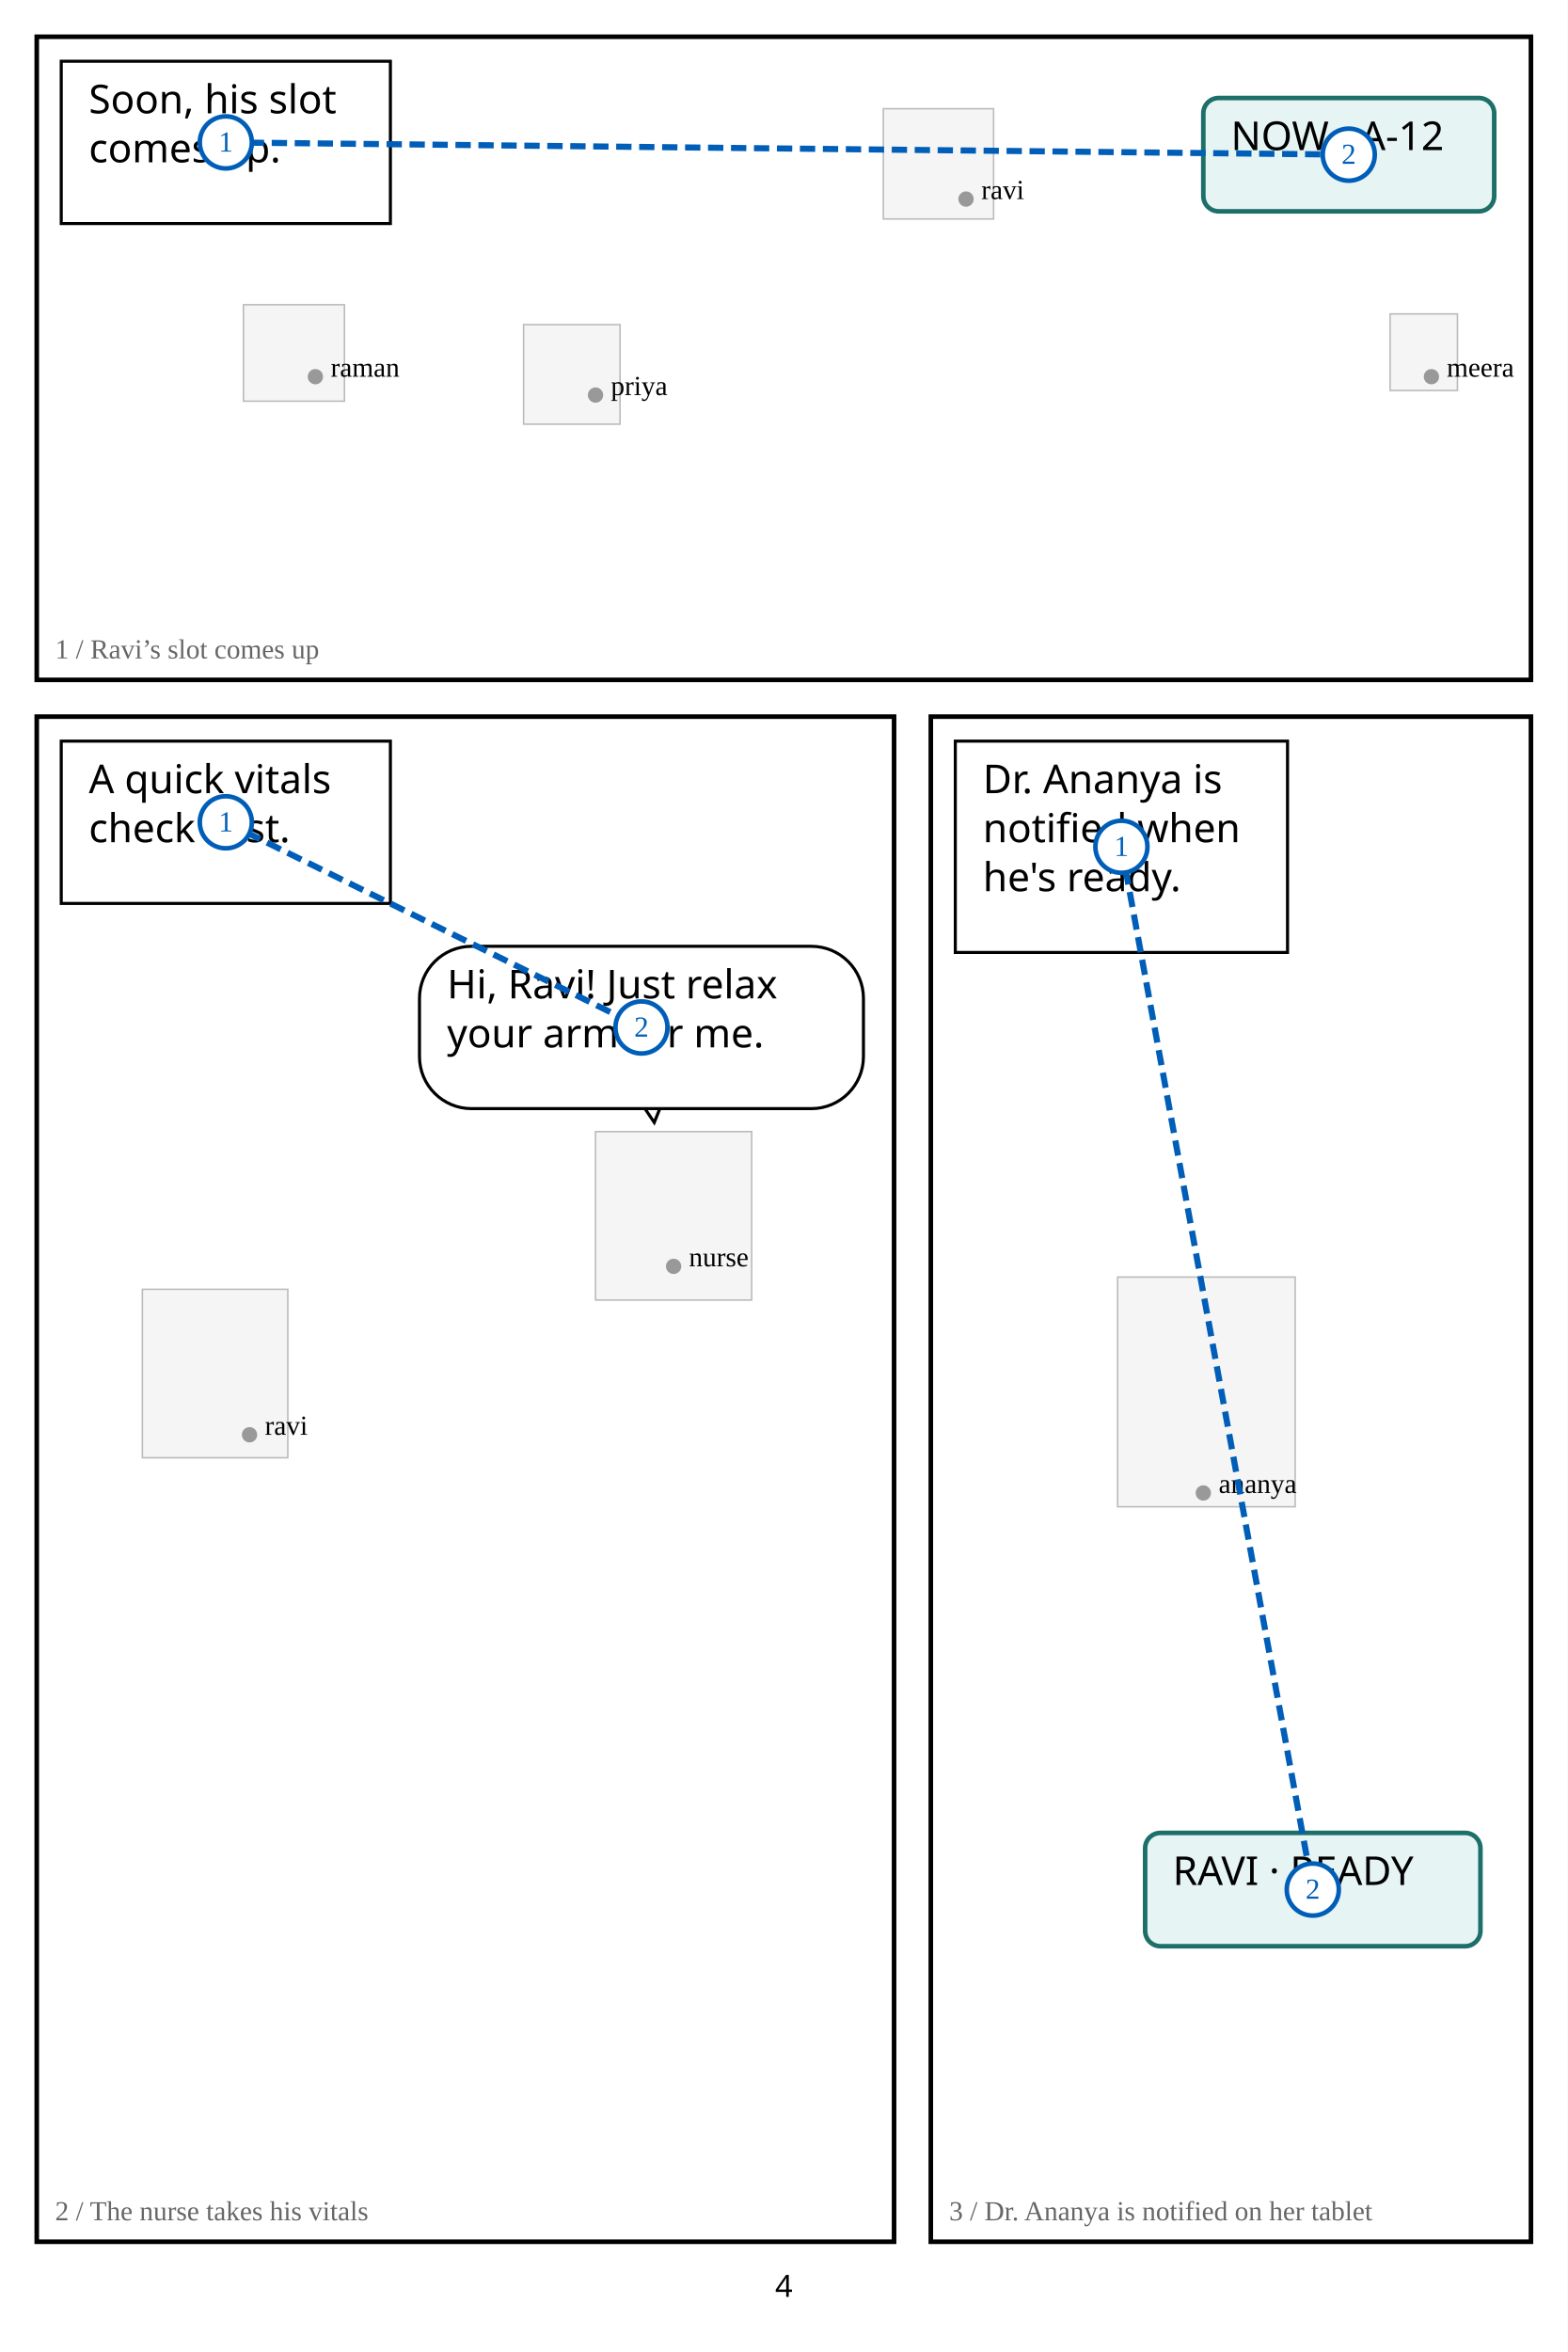
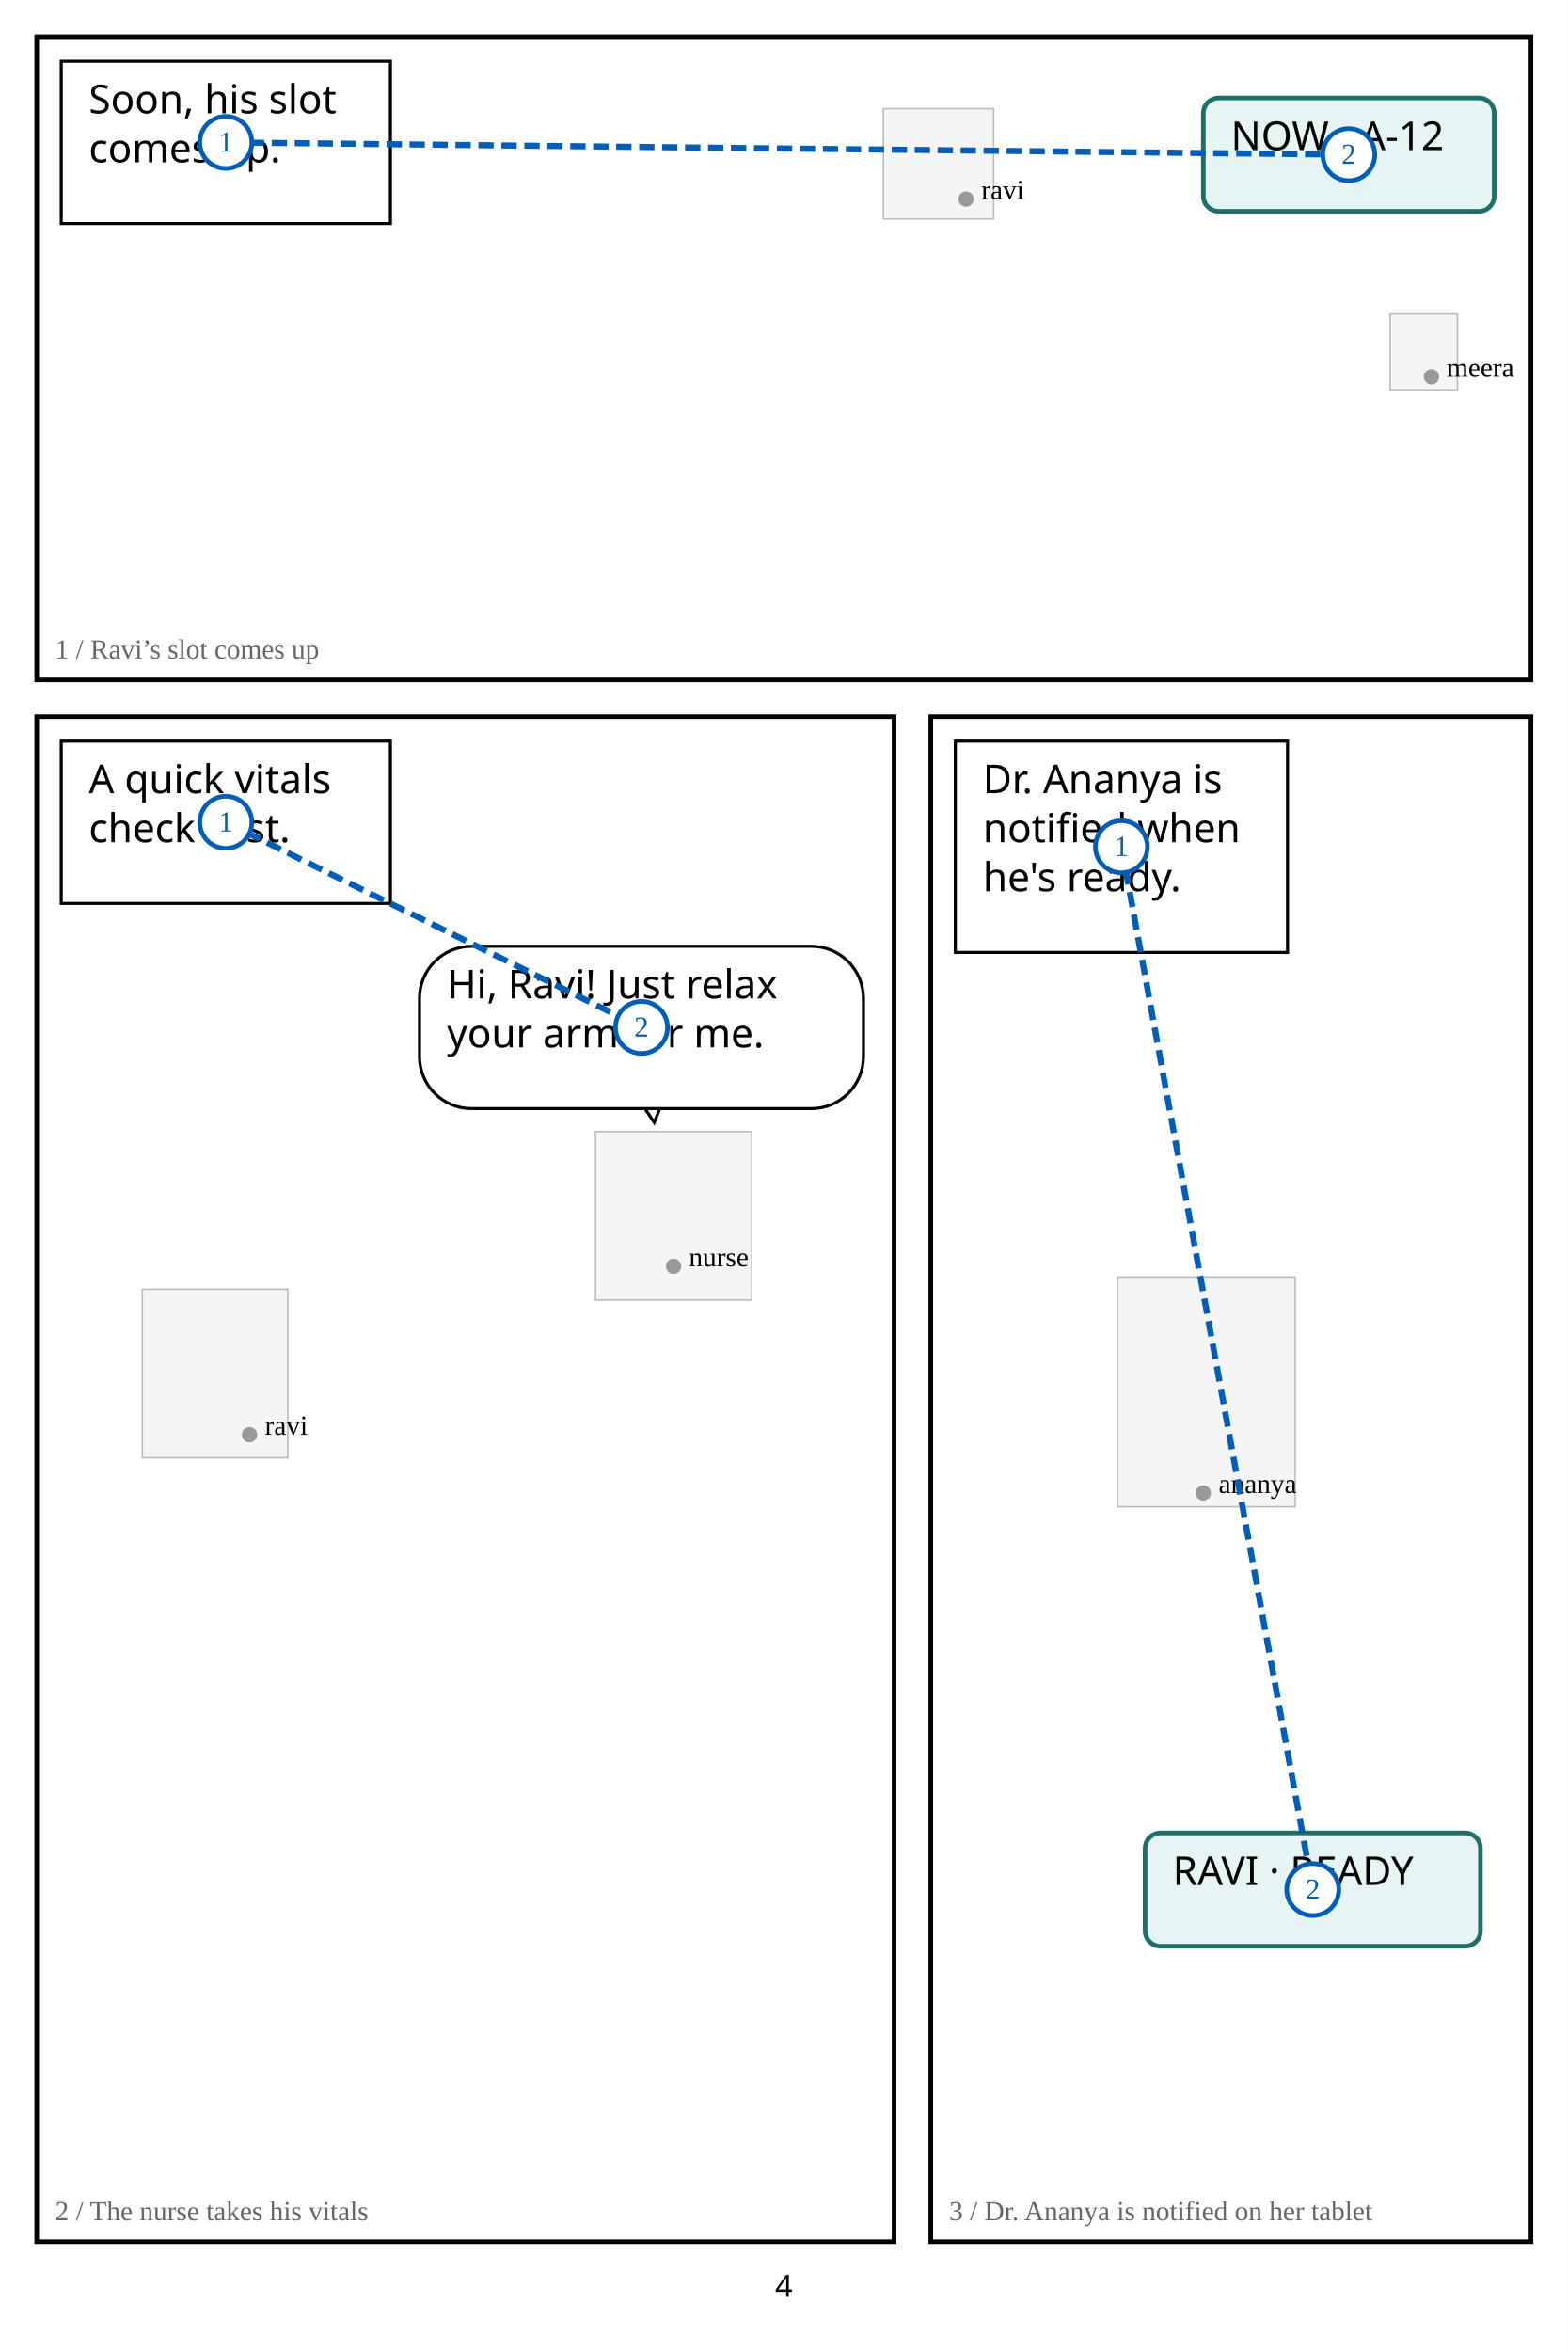
<svg xmlns="http://www.w3.org/2000/svg" width="1024" height="1536" viewBox="0 0 1024 1536">
  <rect width="1024" height="1536" fill="white" />
  <rect x="577" y="71" width="72" height="72" fill="#f5f5f5" stroke="#bbb" />
  <circle cx="631" cy="130" r="5" fill="#999" />
  <text x="641" y="130" font-size="18">ravi</text>
-   <rect x="159" y="199" width="66" height="63" fill="#f5f5f5" stroke="#bbb" />
-   <circle cx="206" cy="246" r="5" fill="#999" />
-   <text x="216" y="246" font-size="18">raman</text>
-   <rect x="342" y="212" width="63" height="65" fill="#f5f5f5" stroke="#bbb" />
-   <circle cx="389" cy="258" r="5" fill="#999" />
-   <text x="399" y="258" font-size="18">priya</text>
  <rect x="908" y="205" width="44" height="50" fill="#f5f5f5" stroke="#bbb" />
  <circle cx="935" cy="246" r="5" fill="#999" />
  <text x="945" y="246" font-size="18">meera</text>
  <rect x="24" y="24" width="976" height="420" fill="none" stroke="black" stroke-width="3" />
  <rect x="40" y="40" width="215" height="106" rx="34" fill="white" stroke="white" stroke-width="6" />
  <rect x="786" y="64" width="190" height="74" rx="34" fill="white" stroke="white" stroke-width="6" />
  <rect x="40" y="40" width="215" height="106" fill="white" stroke="black" stroke-width="2" />
  <text x="58" y="74" font-family="Meiryo,MS Gothic,sans-serif" font-size="26" fill="black">Soon, his slot </text>
  <text x="58" y="106" font-family="Meiryo,MS Gothic,sans-serif" font-size="26" fill="black">comes up.</text>
  <rect x="786" y="64" width="190" height="74" rx="10" fill="#e6f4f3" stroke="#1d6f6a" stroke-width="3" />
  <text x="804" y="98" font-family="Meiryo,MS Gothic,sans-serif" font-size="26" fill="black">NOW · A-12</text>
  <text x="36" y="430" font-size="18" fill="#666">1 / Ravi’s slot comes up</text>
  <rect x="93" y="842" width="95" height="110" fill="#f5f5f5" stroke="#bbb" />
  <circle cx="163" cy="937" r="5" fill="#999" />
  <text x="173" y="937" font-size="18">ravi</text>
  <rect x="389" y="739" width="102" height="110" fill="#f5f5f5" stroke="#bbb" />
  <circle cx="440" cy="827" r="5" fill="#999" />
  <text x="450" y="827" font-size="18">nurse</text>
  <rect x="24" y="468" width="560" height="996" fill="none" stroke="black" stroke-width="3" />
  <rect x="40" y="484" width="215" height="106" rx="34" fill="white" stroke="white" stroke-width="6" />
  <rect x="274" y="618" width="290" height="106" rx="34" fill="white" stroke="white" stroke-width="6" />
  <path d="M 418.601 720.036 L 427.353 733.054 L 432.601 720.036 Z" fill="white" stroke="white" stroke-width="6" stroke-linejoin="round" />
  <rect x="40" y="484" width="215" height="106" fill="white" stroke="black" stroke-width="2" />
  <text x="58" y="518" font-family="Meiryo,MS Gothic,sans-serif" font-size="26" fill="black">A quick vitals </text>
  <text x="58" y="550" font-family="Meiryo,MS Gothic,sans-serif" font-size="26" fill="black">check first.</text>
  <path data-speaker="nurse" d="M 418.601 720.036 L 427.353 733.054 L 432.601 720.036" fill="white" stroke="black" stroke-width="2" />
  <rect x="274" y="618" width="290" height="106" rx="34" fill="white" stroke="black" stroke-width="2" />
  <text x="292" y="652" font-family="Meiryo,MS Gothic,sans-serif" font-size="26" fill="black">Hi, Ravi! Just relax </text>
  <text x="292" y="684" font-family="Meiryo,MS Gothic,sans-serif" font-size="26" fill="black">your arm for me.</text>
  <text x="36" y="1450" font-size="18" fill="#666">2 / The nurse takes his vitals</text>
  <rect x="730" y="834" width="116" height="150" fill="#f5f5f5" stroke="#bbb" />
  <circle cx="786" cy="975" r="5" fill="#999" />
  <text x="796" y="975" font-size="18">ananya</text>
  <rect x="608" y="468" width="392" height="996" fill="none" stroke="black" stroke-width="3" />
  <rect x="624" y="484" width="217" height="138" rx="34" fill="white" stroke="white" stroke-width="6" />
  <rect x="748" y="1197" width="219" height="74" rx="34" fill="white" stroke="white" stroke-width="6" />
  <rect x="624" y="484" width="217" height="138" fill="white" stroke="black" stroke-width="2" />
  <text x="642" y="518" font-family="Meiryo,MS Gothic,sans-serif" font-size="26" fill="black">Dr. Ananya is </text>
  <text x="642" y="550" font-family="Meiryo,MS Gothic,sans-serif" font-size="26" fill="black">notified when </text>
  <text x="642" y="582" font-family="Meiryo,MS Gothic,sans-serif" font-size="26" fill="black">he's ready.</text>
  <rect x="748" y="1197" width="219" height="74" rx="10" fill="#e6f4f3" stroke="#1d6f6a" stroke-width="3" />
  <text x="766" y="1231" font-family="Meiryo,MS Gothic,sans-serif" font-size="26" fill="black">RAVI · READY</text>
  <text x="620" y="1450" font-size="18" fill="#666">3 / Dr. Ananya is notified on her tablet</text>
  <text x="512" y="1500" text-anchor="middle" font-family="sans-serif" font-size="20">4</text>
  <polyline points="147.5,93 881,101" fill="none" stroke="#005eb8" stroke-width="4" stroke-dasharray="10 5" />
  <circle cx="147.5" cy="93" r="17" fill="white" stroke="#005eb8" stroke-width="3" />
  <text x="147.5" y="99" text-anchor="middle" font-size="19" fill="#005eb8">1</text>
  <circle cx="881" cy="101" r="17" fill="white" stroke="#005eb8" stroke-width="3" />
  <text x="881" y="107" text-anchor="middle" font-size="19" fill="#005eb8">2</text>
  <polyline points="147.5,537 419,671" fill="none" stroke="#005eb8" stroke-width="4" stroke-dasharray="10 5" />
  <circle cx="147.5" cy="537" r="17" fill="white" stroke="#005eb8" stroke-width="3" />
  <text x="147.5" y="543" text-anchor="middle" font-size="19" fill="#005eb8">1</text>
  <circle cx="419" cy="671" r="17" fill="white" stroke="#005eb8" stroke-width="3" />
  <text x="419" y="677" text-anchor="middle" font-size="19" fill="#005eb8">2</text>
  <polyline points="732.5,553 857.5,1234" fill="none" stroke="#005eb8" stroke-width="4" stroke-dasharray="10 5" />
  <circle cx="732.5" cy="553" r="17" fill="white" stroke="#005eb8" stroke-width="3" />
  <text x="732.5" y="559" text-anchor="middle" font-size="19" fill="#005eb8">1</text>
  <circle cx="857.5" cy="1234" r="17" fill="white" stroke="#005eb8" stroke-width="3" />
  <text x="857.5" y="1240" text-anchor="middle" font-size="19" fill="#005eb8">2</text>
</svg>
